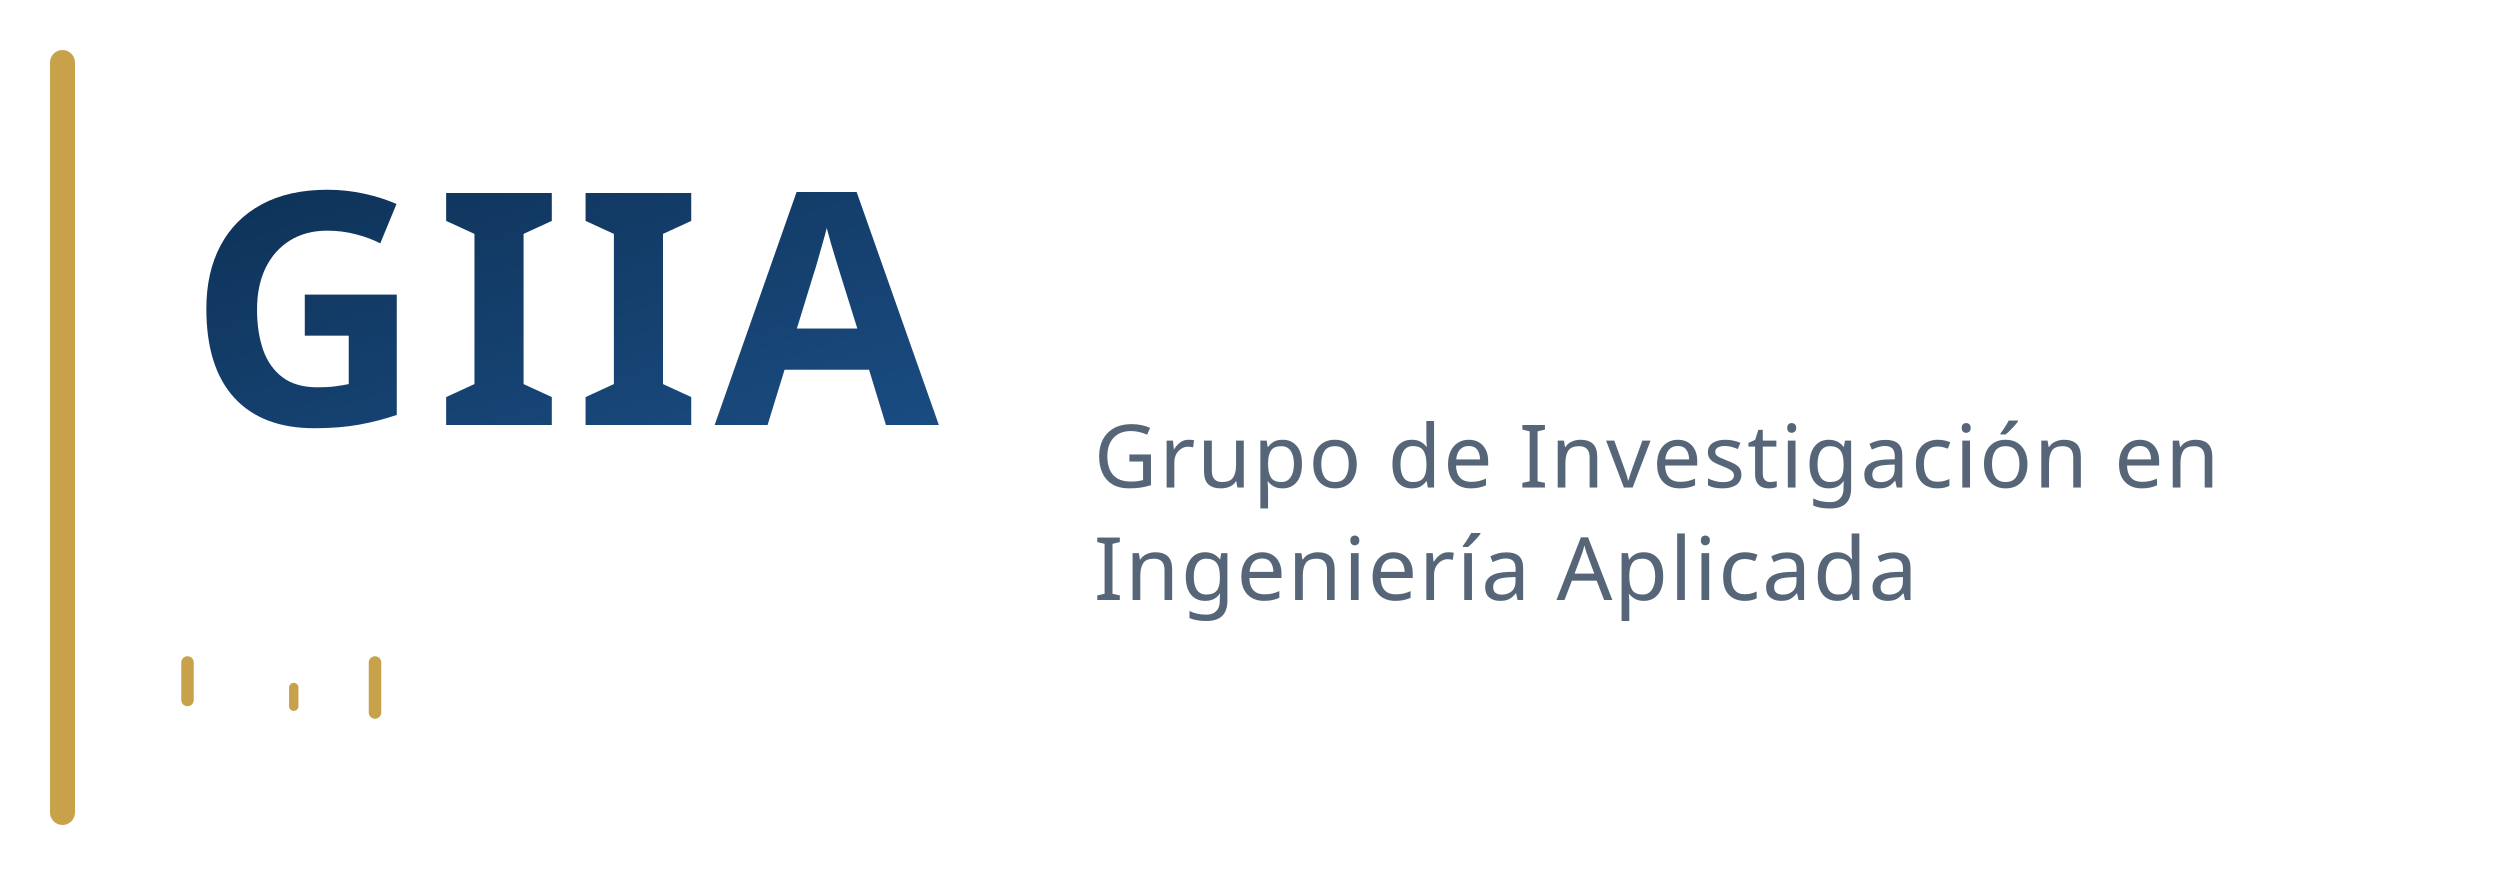
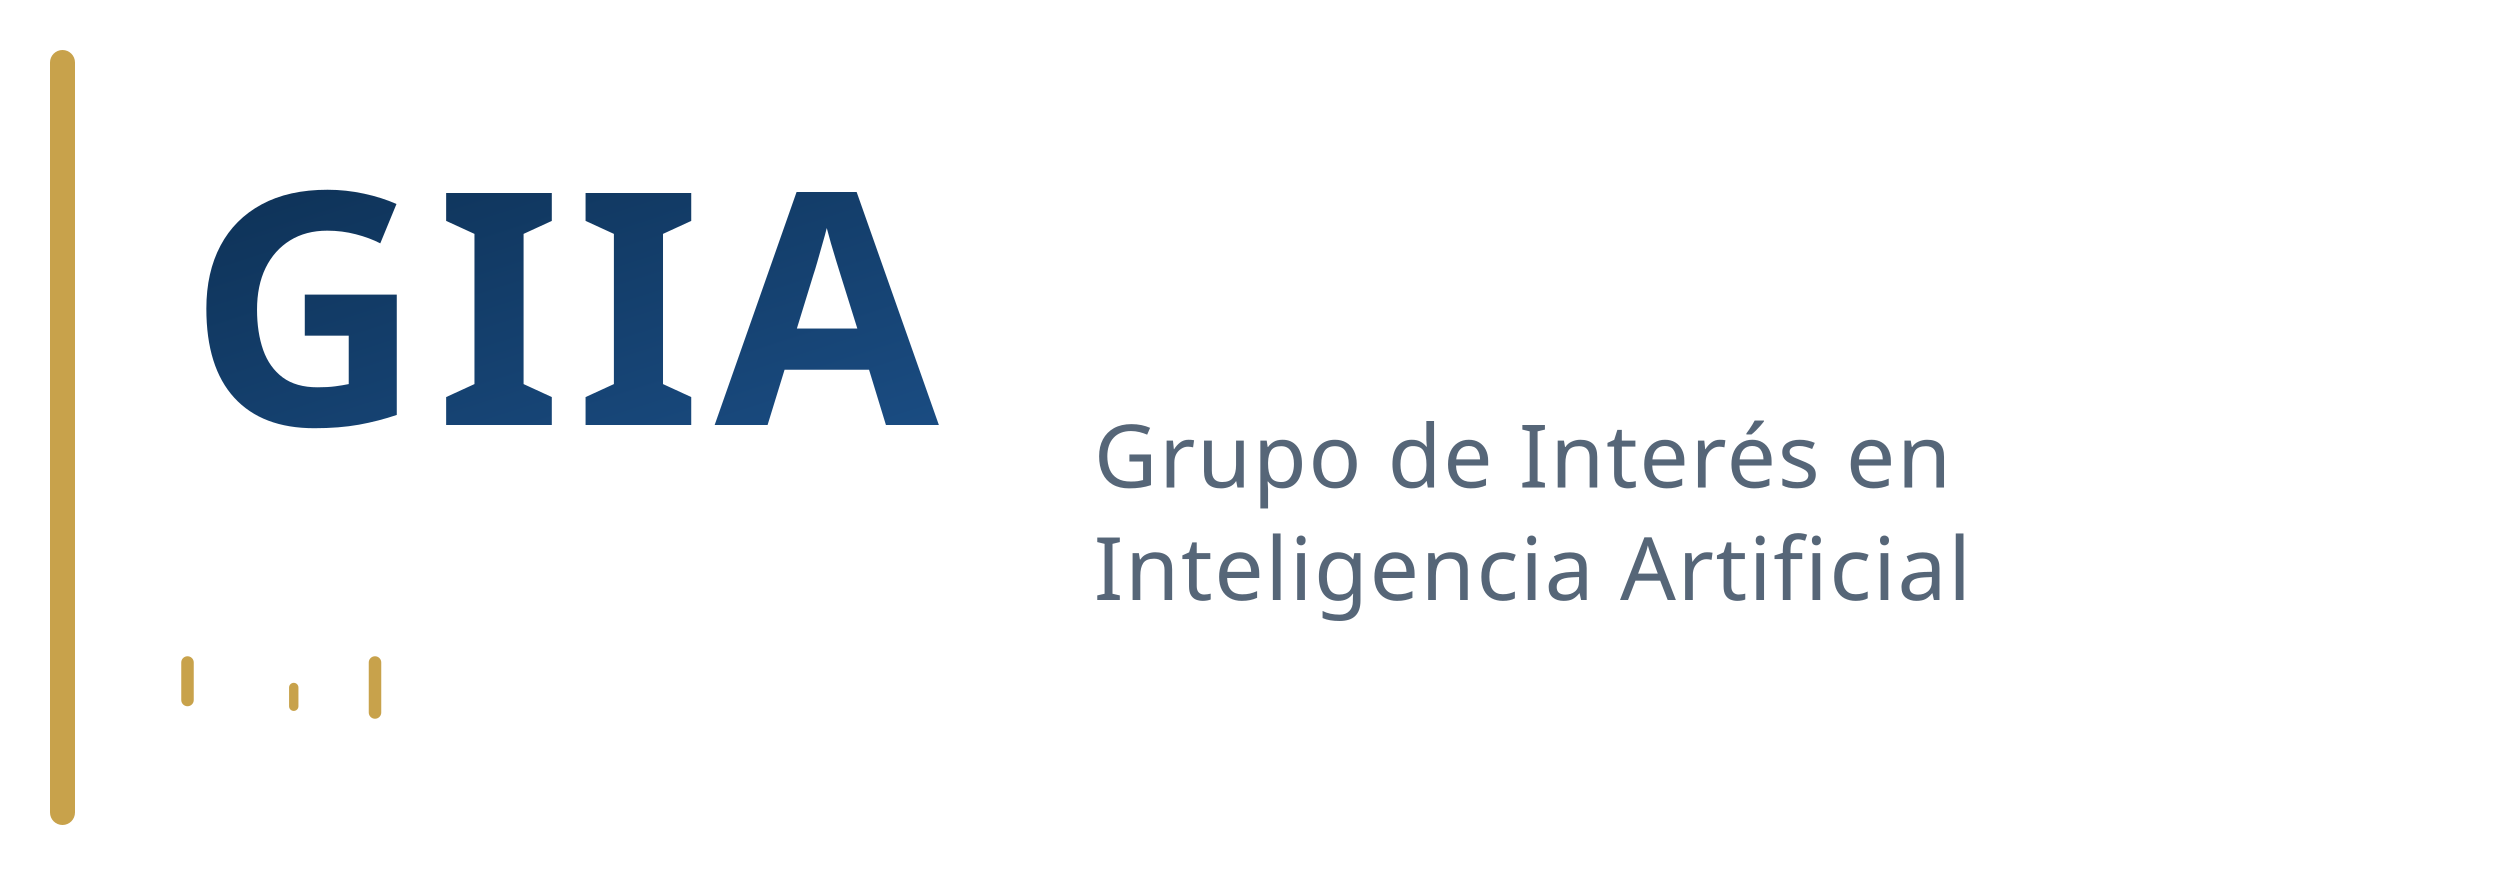
<svg xmlns="http://www.w3.org/2000/svg" viewBox="0 0 400 140" width="400" height="140">
  <defs>
    <linearGradient id="g" x1="0" y1="0" x2="1" y2="1">
      <stop offset="0%" stop-color="#0E3257" />
      <stop offset="100%" stop-color="#1A4C82" />
    </linearGradient>
  </defs>
  <rect x="8" y="8" width="4" height="124" rx="2" fill="#C8A24B" />
  <text x="30" y="68" font-family="Lexend, system-ui, sans-serif" font-weight="700" font-size="52" fill="url(#g)" letter-spacing="0.04em">GIIA</text>
-   <text x="175" y="78" font-family="Lexend, system-ui, sans-serif" font-weight="400" font-size="14" fill="#566678" letter-spacing="0.02em">Grupo de Investigación en</text>
-   <text x="175" y="96" font-family="Lexend, system-ui, sans-serif" font-weight="400" font-size="14" fill="#566678" letter-spacing="0.02em">Ingeniería Aplicada</text>
+   <text x="175" y="78" font-family="Lexend, system-ui, sans-serif" font-weight="400" font-size="14" fill="#566678" letter-spacing="0.02em">Grupo de Interés en</text>
+   <text x="175" y="96" font-family="Lexend, system-ui, sans-serif" font-weight="400" font-size="14" fill="#566678" letter-spacing="0.02em">Inteligencia Artificial</text>
  <line x1="30" y1="106" x2="30" y2="112" stroke="#C8A24B" stroke-width="2" stroke-linecap="round" />
  <line x1="47" y1="110" x2="47" y2="113" stroke="#C8A24B" stroke-width="1.5" stroke-linecap="round" />
  <line x1="60" y1="106" x2="60" y2="114" stroke="#C8A24B" stroke-width="2" stroke-linecap="round" />
</svg>
